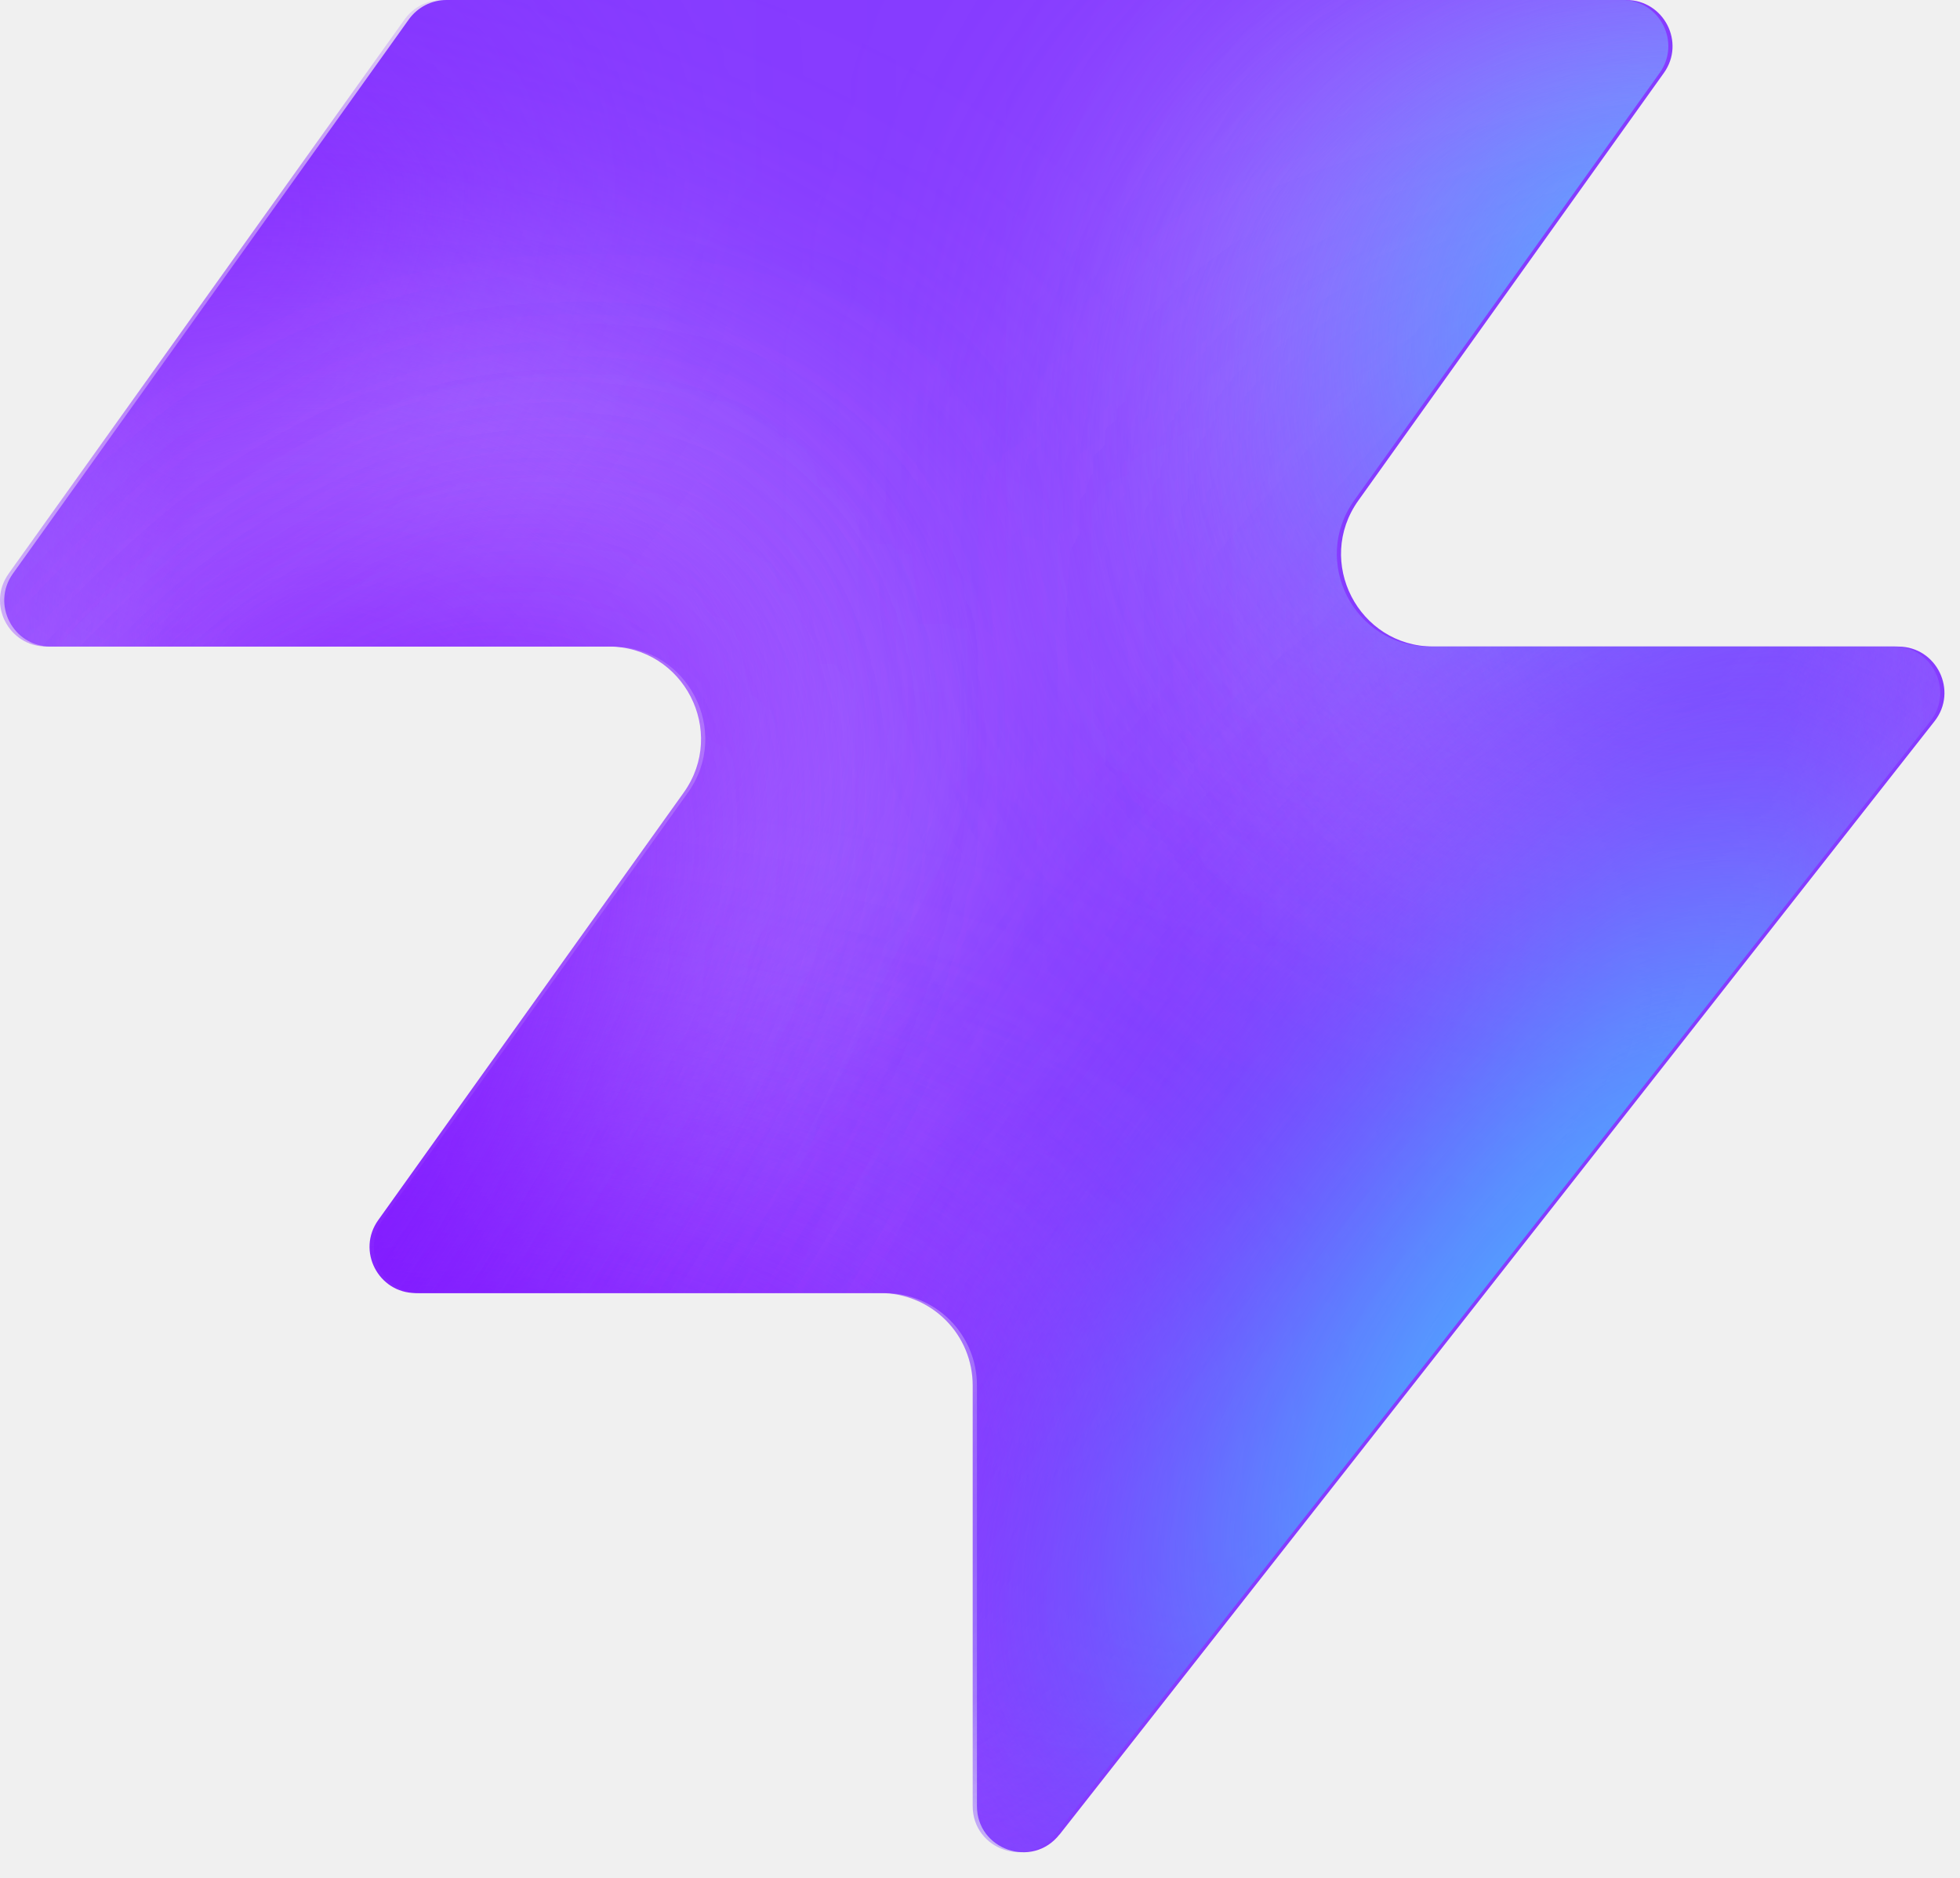
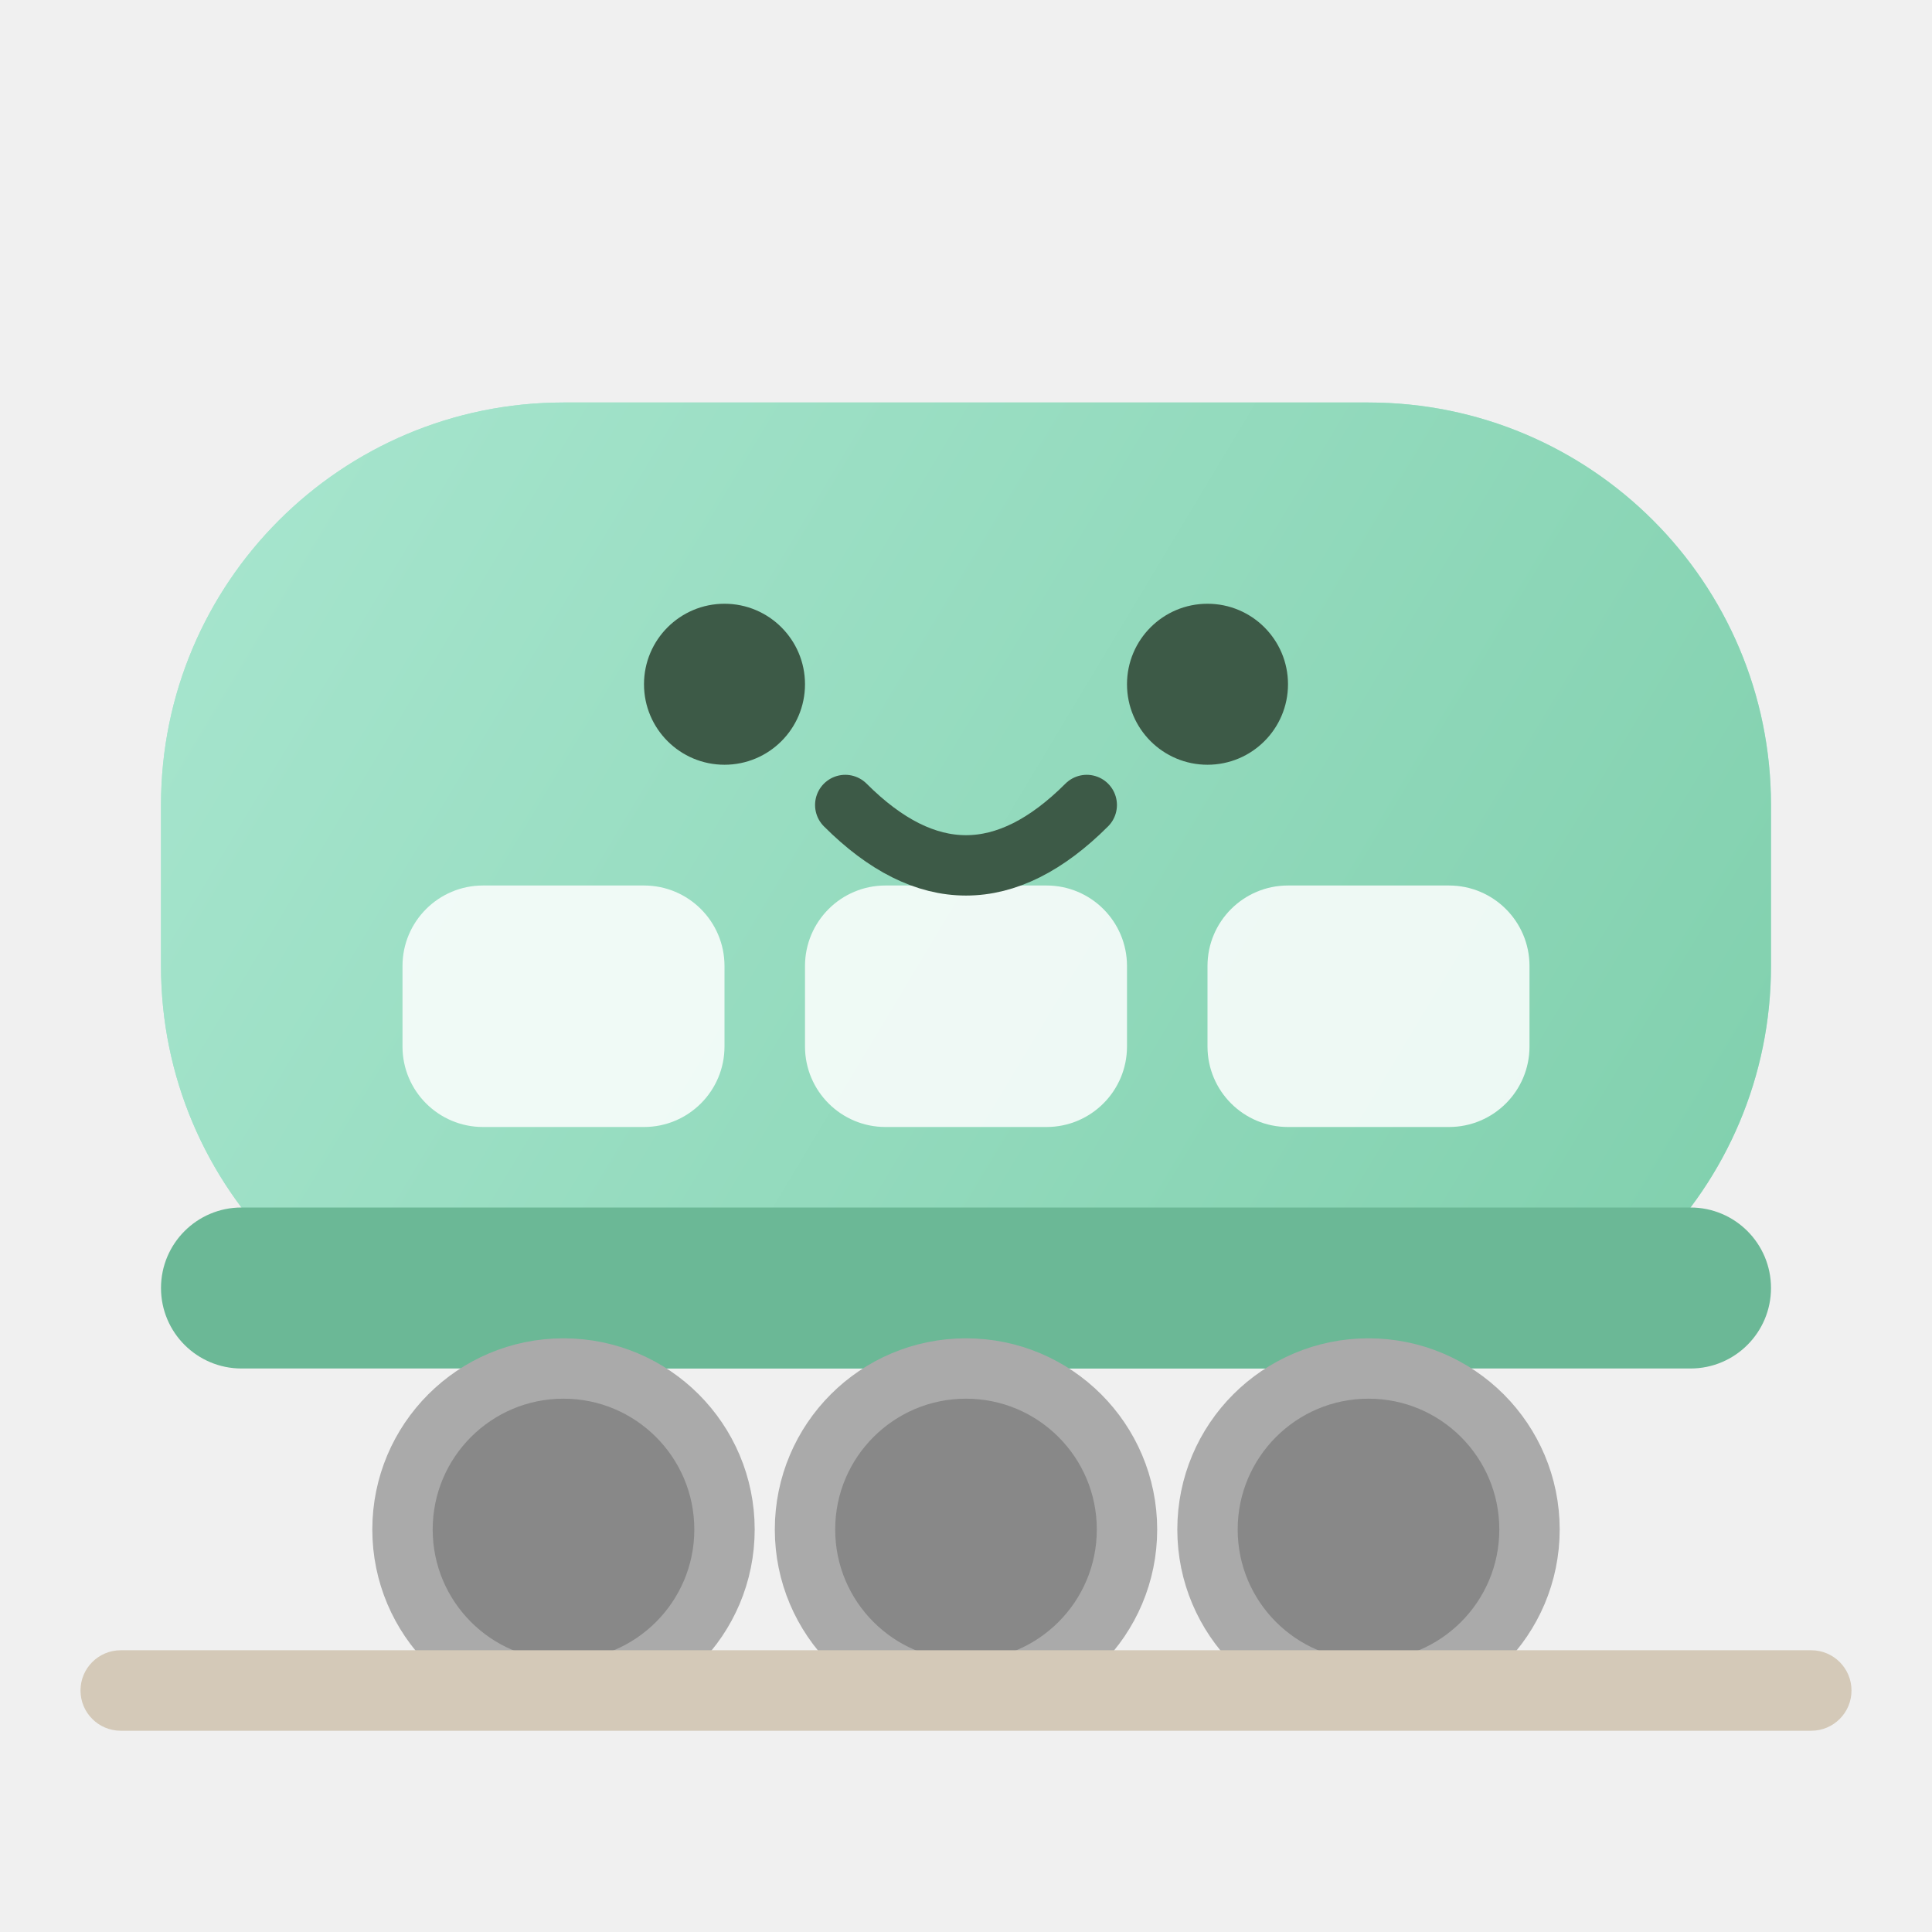
- <svg xmlns="http://www.w3.org/2000/svg" width="48" height="46" fill="none" viewBox="0 0 48 46">
-   <path fill="#863bff" d="M25.946 44.938c-.664.845-2.021.375-2.021-.698V33.937a2.26 2.26 0 0 0-2.262-2.262H10.287c-.92 0-1.456-1.04-.92-1.788l7.48-10.471c1.07-1.497 0-3.578-1.842-3.578H1.237c-.92 0-1.456-1.04-.92-1.788L10.013.474c.214-.297.556-.474.92-.474h28.894c.92 0 1.456 1.04.92 1.788l-7.48 10.471c-1.07 1.498 0 3.579 1.842 3.579h11.377c.943 0 1.473 1.088.89 1.83L25.947 44.94z" style="fill:#863bff;fill:color(display-p3 .525 .23 1);fill-opacity:1" />
-   <mask id="a" width="48" height="46" x="0" y="0" maskUnits="userSpaceOnUse" style="mask-type:alpha">
-     <path fill="#000" d="M25.842 44.938c-.664.844-2.021.375-2.021-.698V33.937a2.26 2.26 0 0 0-2.262-2.262H10.183c-.92 0-1.456-1.04-.92-1.788l7.48-10.471c1.07-1.498 0-3.579-1.842-3.579H1.133c-.92 0-1.456-1.04-.92-1.787L9.91.473c.214-.297.556-.474.92-.474h28.894c.92 0 1.456 1.04.92 1.788l-7.48 10.471c-1.07 1.498 0 3.578 1.842 3.578h11.377c.943 0 1.473 1.088.89 1.832L25.843 44.94z" style="fill:#000;fill-opacity:1" />
-   </mask>
-   <g mask="url(#a)">
-     <g filter="url(#b)">
-       <ellipse cx="5.508" cy="14.704" fill="#ede6ff" rx="5.508" ry="14.704" style="fill:#ede6ff;fill:color(display-p3 .927 .903 1);fill-opacity:1" transform="matrix(.00324 1 1 -.00324 -4.47 31.516)" />
-     </g>
-     <g filter="url(#c)">
-       <ellipse cx="10.399" cy="29.851" fill="#ede6ff" rx="10.399" ry="29.851" style="fill:#ede6ff;fill:color(display-p3 .927 .903 1);fill-opacity:1" transform="matrix(.00324 1 1 -.00324 -39.328 7.883)" />
-     </g>
-     <g filter="url(#d)">
-       <ellipse cx="5.508" cy="30.487" fill="#7e14ff" rx="5.508" ry="30.487" style="fill:#7e14ff;fill:color(display-p3 .492 .077 1);fill-opacity:1" transform="rotate(89.814 -25.913 -14.639)scale(1 -1)" />
-     </g>
-     <g filter="url(#e)">
-       <ellipse cx="5.508" cy="30.599" fill="#7e14ff" rx="5.508" ry="30.599" style="fill:#7e14ff;fill:color(display-p3 .492 .077 1);fill-opacity:1" transform="rotate(89.814 -32.644 -3.334)scale(1 -1)" />
-     </g>
-     <g filter="url(#f)">
-       <ellipse cx="5.508" cy="30.599" fill="#7e14ff" rx="5.508" ry="30.599" style="fill:#7e14ff;fill:color(display-p3 .492 .077 1);fill-opacity:1" transform="matrix(.00324 1 1 -.00324 -34.34 30.47)" />
-     </g>
-     <g filter="url(#g)">
-       <ellipse cx="14.072" cy="22.078" fill="#ede6ff" rx="14.072" ry="22.078" style="fill:#ede6ff;fill:color(display-p3 .927 .903 1);fill-opacity:1" transform="rotate(93.35 24.506 48.493)scale(-1 1)" />
-     </g>
-     <g filter="url(#h)">
-       <ellipse cx="3.47" cy="21.501" fill="#7e14ff" rx="3.47" ry="21.501" style="fill:#7e14ff;fill:color(display-p3 .492 .077 1);fill-opacity:1" transform="rotate(89.009 28.708 47.59)scale(-1 1)" />
-     </g>
-     <g filter="url(#i)">
-       <ellipse cx="3.47" cy="21.501" fill="#7e14ff" rx="3.47" ry="21.501" style="fill:#7e14ff;fill:color(display-p3 .492 .077 1);fill-opacity:1" transform="rotate(89.009 28.708 47.59)scale(-1 1)" />
-     </g>
-     <g filter="url(#j)">
-       <ellipse cx=".387" cy="8.972" fill="#7e14ff" rx="4.407" ry="29.108" style="fill:#7e14ff;fill:color(display-p3 .492 .077 1);fill-opacity:1" transform="rotate(39.51 .387 8.972)" />
-     </g>
-     <g filter="url(#k)">
-       <ellipse cx="47.523" cy="-6.092" fill="#7e14ff" rx="4.407" ry="29.108" style="fill:#7e14ff;fill:color(display-p3 .492 .077 1);fill-opacity:1" transform="rotate(37.892 47.523 -6.092)" />
-     </g>
-     <g filter="url(#l)">
-       <ellipse cx="41.412" cy="6.333" fill="#47bfff" rx="5.971" ry="9.665" style="fill:#47bfff;fill:color(display-p3 .28 .748 1);fill-opacity:1" transform="rotate(37.892 41.412 6.333)" />
-     </g>
-     <g filter="url(#m)">
-       <ellipse cx="-1.879" cy="38.332" fill="#7e14ff" rx="4.407" ry="29.108" style="fill:#7e14ff;fill:color(display-p3 .492 .077 1);fill-opacity:1" transform="rotate(37.892 -1.88 38.332)" />
-     </g>
-     <g filter="url(#n)">
-       <ellipse cx="-1.879" cy="38.332" fill="#7e14ff" rx="4.407" ry="29.108" style="fill:#7e14ff;fill:color(display-p3 .492 .077 1);fill-opacity:1" transform="rotate(37.892 -1.88 38.332)" />
-     </g>
-     <g filter="url(#o)">
-       <ellipse cx="35.651" cy="29.907" fill="#7e14ff" rx="4.407" ry="29.108" style="fill:#7e14ff;fill:color(display-p3 .492 .077 1);fill-opacity:1" transform="rotate(37.892 35.651 29.907)" />
-     </g>
-     <g filter="url(#p)">
-       <ellipse cx="38.418" cy="32.4" fill="#47bfff" rx="5.971" ry="15.297" style="fill:#47bfff;fill:color(display-p3 .28 .748 1);fill-opacity:1" transform="rotate(37.892 38.418 32.4)" />
-     </g>
-   </g>
+ <svg xmlns="http://www.w3.org/2000/svg" width="48" height="48" viewBox="0 0 48 48">
+   <rect x="4" y="10" width="40" height="24" rx="10" fill="#A8E6CF" />
+   <rect x="4" y="10" width="40" height="24" rx="10" fill="url(#g)" />
+   <rect x="10" y="22" width="8" height="6" rx="2" fill="white" opacity="0.85" />
+   <rect x="20" y="22" width="8" height="6" rx="2" fill="white" opacity="0.85" />
+   <rect x="30" y="22" width="8" height="6" rx="2" fill="white" opacity="0.85" />
+   <circle cx="18" cy="17" r="2" fill="#3D5A47" />
+   <circle cx="30" cy="17" r="2" fill="#3D5A47" />
+   <path d="M21 20 Q24 23 27 20" stroke="#3D5A47" stroke-width="1.5" fill="none" stroke-linecap="round" />
+   <rect x="4" y="30" width="40" height="4" rx="2" fill="#6BB896" />
+   <circle cx="14" cy="38" r="4" fill="#888" stroke="#aaa" stroke-width="1.5" />
+   <circle cx="24" cy="38" r="4" fill="#888" stroke="#aaa" stroke-width="1.5" />
+   <circle cx="34" cy="38" r="4" fill="#888" stroke="#aaa" stroke-width="1.5" />
+   <rect x="2" y="41" width="44" height="2" rx="1" fill="#D4C9B8" />
  <defs>
-     <filter id="b" width="60.045" height="41.654" x="-19.77" y="16.149" color-interpolation-filters="sRGB" filterUnits="userSpaceOnUse">
-       <feFlood flood-opacity="0" result="BackgroundImageFix" />
-       <feBlend in="SourceGraphic" in2="BackgroundImageFix" result="shape" />
-       <feGaussianBlur result="effect1_foregroundBlur_2002_17158" stdDeviation="7.659" />
-     </filter>
-     <filter id="c" width="90.34" height="51.437" x="-54.613" y="-7.533" color-interpolation-filters="sRGB" filterUnits="userSpaceOnUse">
-       <feFlood flood-opacity="0" result="BackgroundImageFix" />
-       <feBlend in="SourceGraphic" in2="BackgroundImageFix" result="shape" />
-       <feGaussianBlur result="effect1_foregroundBlur_2002_17158" stdDeviation="7.659" />
-     </filter>
-     <filter id="d" width="79.355" height="29.4" x="-49.64" y="2.03" color-interpolation-filters="sRGB" filterUnits="userSpaceOnUse">
-       <feFlood flood-opacity="0" result="BackgroundImageFix" />
-       <feBlend in="SourceGraphic" in2="BackgroundImageFix" result="shape" />
-       <feGaussianBlur result="effect1_foregroundBlur_2002_17158" stdDeviation="4.596" />
-     </filter>
-     <filter id="e" width="79.579" height="29.4" x="-45.045" y="20.029" color-interpolation-filters="sRGB" filterUnits="userSpaceOnUse">
-       <feFlood flood-opacity="0" result="BackgroundImageFix" />
-       <feBlend in="SourceGraphic" in2="BackgroundImageFix" result="shape" />
-       <feGaussianBlur result="effect1_foregroundBlur_2002_17158" stdDeviation="4.596" />
-     </filter>
-     <filter id="f" width="79.579" height="29.4" x="-43.513" y="21.178" color-interpolation-filters="sRGB" filterUnits="userSpaceOnUse">
-       <feFlood flood-opacity="0" result="BackgroundImageFix" />
-       <feBlend in="SourceGraphic" in2="BackgroundImageFix" result="shape" />
-       <feGaussianBlur result="effect1_foregroundBlur_2002_17158" stdDeviation="4.596" />
-     </filter>
-     <filter id="g" width="74.749" height="58.852" x="15.756" y="-17.901" color-interpolation-filters="sRGB" filterUnits="userSpaceOnUse">
-       <feFlood flood-opacity="0" result="BackgroundImageFix" />
-       <feBlend in="SourceGraphic" in2="BackgroundImageFix" result="shape" />
-       <feGaussianBlur result="effect1_foregroundBlur_2002_17158" stdDeviation="7.659" />
-     </filter>
-     <filter id="h" width="61.377" height="25.362" x="23.548" y="2.284" color-interpolation-filters="sRGB" filterUnits="userSpaceOnUse">
-       <feFlood flood-opacity="0" result="BackgroundImageFix" />
-       <feBlend in="SourceGraphic" in2="BackgroundImageFix" result="shape" />
-       <feGaussianBlur result="effect1_foregroundBlur_2002_17158" stdDeviation="4.596" />
-     </filter>
-     <filter id="i" width="61.377" height="25.362" x="23.548" y="2.284" color-interpolation-filters="sRGB" filterUnits="userSpaceOnUse">
-       <feFlood flood-opacity="0" result="BackgroundImageFix" />
-       <feBlend in="SourceGraphic" in2="BackgroundImageFix" result="shape" />
-       <feGaussianBlur result="effect1_foregroundBlur_2002_17158" stdDeviation="4.596" />
-     </filter>
-     <filter id="j" width="56.045" height="63.649" x="-27.636" y="-22.853" color-interpolation-filters="sRGB" filterUnits="userSpaceOnUse">
-       <feFlood flood-opacity="0" result="BackgroundImageFix" />
-       <feBlend in="SourceGraphic" in2="BackgroundImageFix" result="shape" />
-       <feGaussianBlur result="effect1_foregroundBlur_2002_17158" stdDeviation="4.596" />
-     </filter>
-     <filter id="k" width="54.814" height="64.646" x="20.116" y="-38.415" color-interpolation-filters="sRGB" filterUnits="userSpaceOnUse">
-       <feFlood flood-opacity="0" result="BackgroundImageFix" />
-       <feBlend in="SourceGraphic" in2="BackgroundImageFix" result="shape" />
-       <feGaussianBlur result="effect1_foregroundBlur_2002_17158" stdDeviation="4.596" />
-     </filter>
-     <filter id="l" width="33.541" height="35.313" x="24.641" y="-11.323" color-interpolation-filters="sRGB" filterUnits="userSpaceOnUse">
-       <feFlood flood-opacity="0" result="BackgroundImageFix" />
-       <feBlend in="SourceGraphic" in2="BackgroundImageFix" result="shape" />
-       <feGaussianBlur result="effect1_foregroundBlur_2002_17158" stdDeviation="4.596" />
-     </filter>
-     <filter id="m" width="54.814" height="64.646" x="-29.286" y="6.009" color-interpolation-filters="sRGB" filterUnits="userSpaceOnUse">
-       <feFlood flood-opacity="0" result="BackgroundImageFix" />
-       <feBlend in="SourceGraphic" in2="BackgroundImageFix" result="shape" />
-       <feGaussianBlur result="effect1_foregroundBlur_2002_17158" stdDeviation="4.596" />
-     </filter>
-     <filter id="n" width="54.814" height="64.646" x="-29.286" y="6.009" color-interpolation-filters="sRGB" filterUnits="userSpaceOnUse">
-       <feFlood flood-opacity="0" result="BackgroundImageFix" />
-       <feBlend in="SourceGraphic" in2="BackgroundImageFix" result="shape" />
-       <feGaussianBlur result="effect1_foregroundBlur_2002_17158" stdDeviation="4.596" />
-     </filter>
-     <filter id="o" width="54.814" height="64.646" x="8.244" y="-2.416" color-interpolation-filters="sRGB" filterUnits="userSpaceOnUse">
-       <feFlood flood-opacity="0" result="BackgroundImageFix" />
-       <feBlend in="SourceGraphic" in2="BackgroundImageFix" result="shape" />
-       <feGaussianBlur result="effect1_foregroundBlur_2002_17158" stdDeviation="4.596" />
-     </filter>
-     <filter id="p" width="39.409" height="43.623" x="18.713" y="10.588" color-interpolation-filters="sRGB" filterUnits="userSpaceOnUse">
-       <feFlood flood-opacity="0" result="BackgroundImageFix" />
-       <feBlend in="SourceGraphic" in2="BackgroundImageFix" result="shape" />
-       <feGaussianBlur result="effect1_foregroundBlur_2002_17158" stdDeviation="4.596" />
-     </filter>
+     <linearGradient id="g" x1="4" y1="10" x2="44" y2="34" gradientUnits="userSpaceOnUse">
+       <stop stop-color="#A8E6CF" />
+       <stop offset="1" stop-color="#7FCFAC" />
+     </linearGradient>
  </defs>
</svg>
